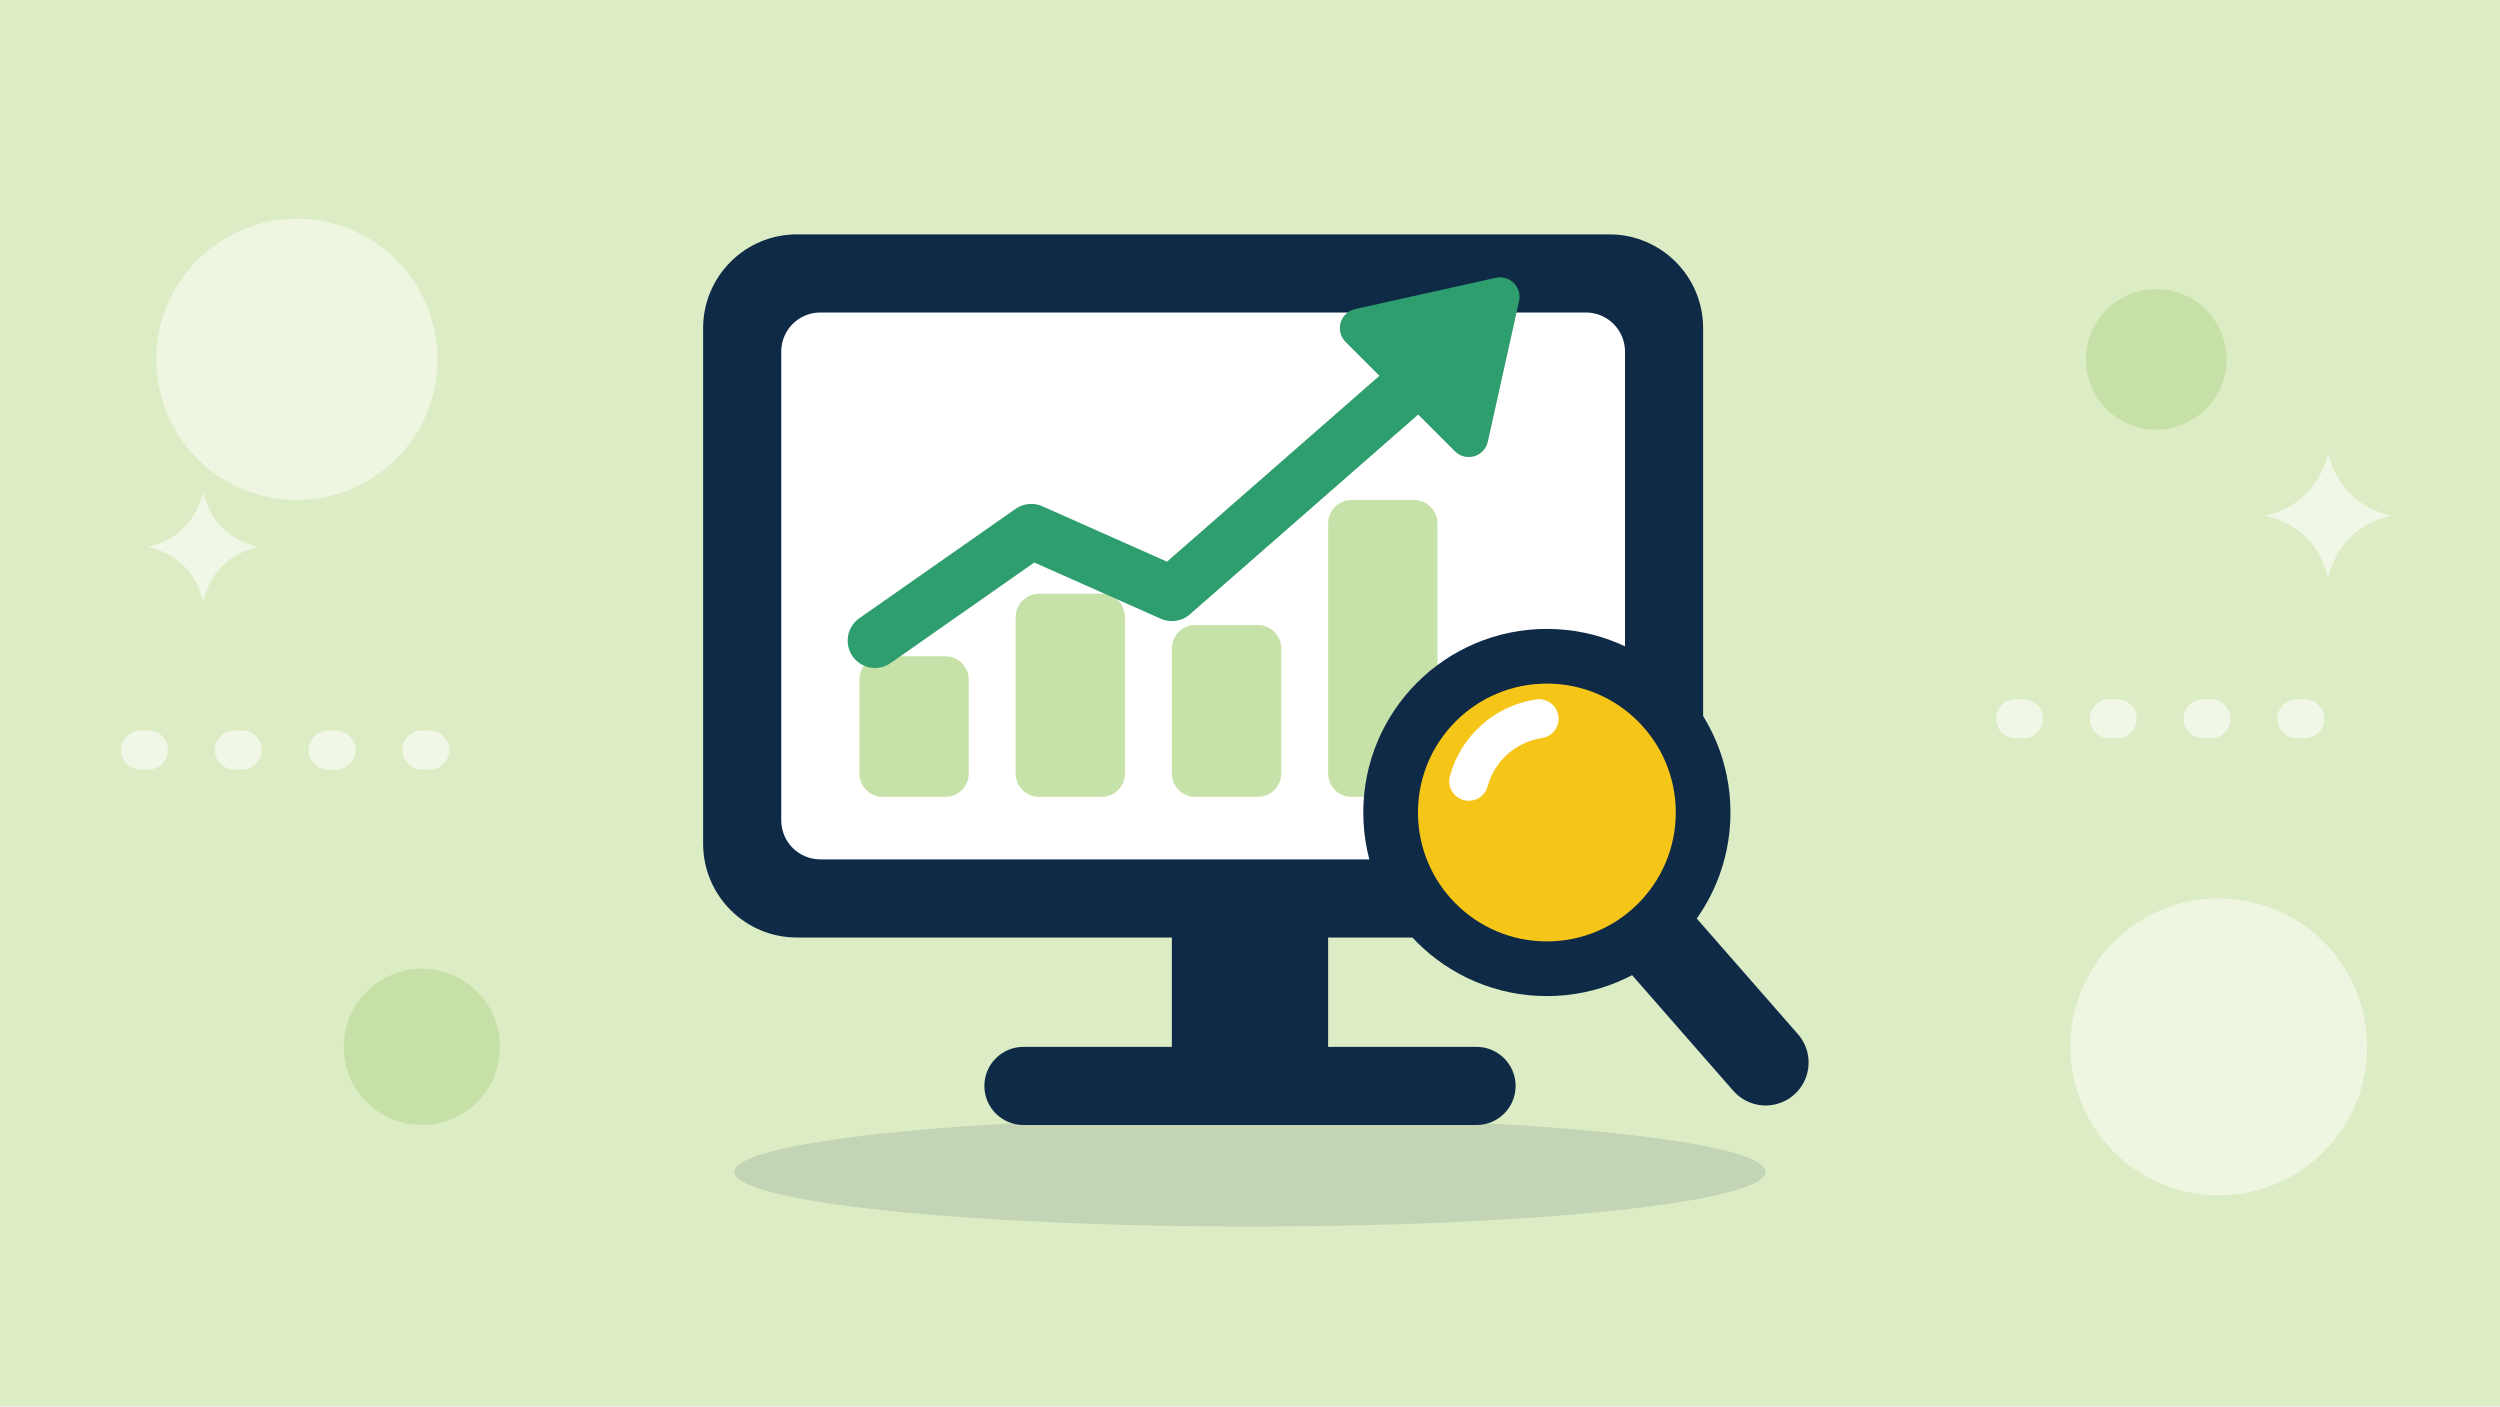
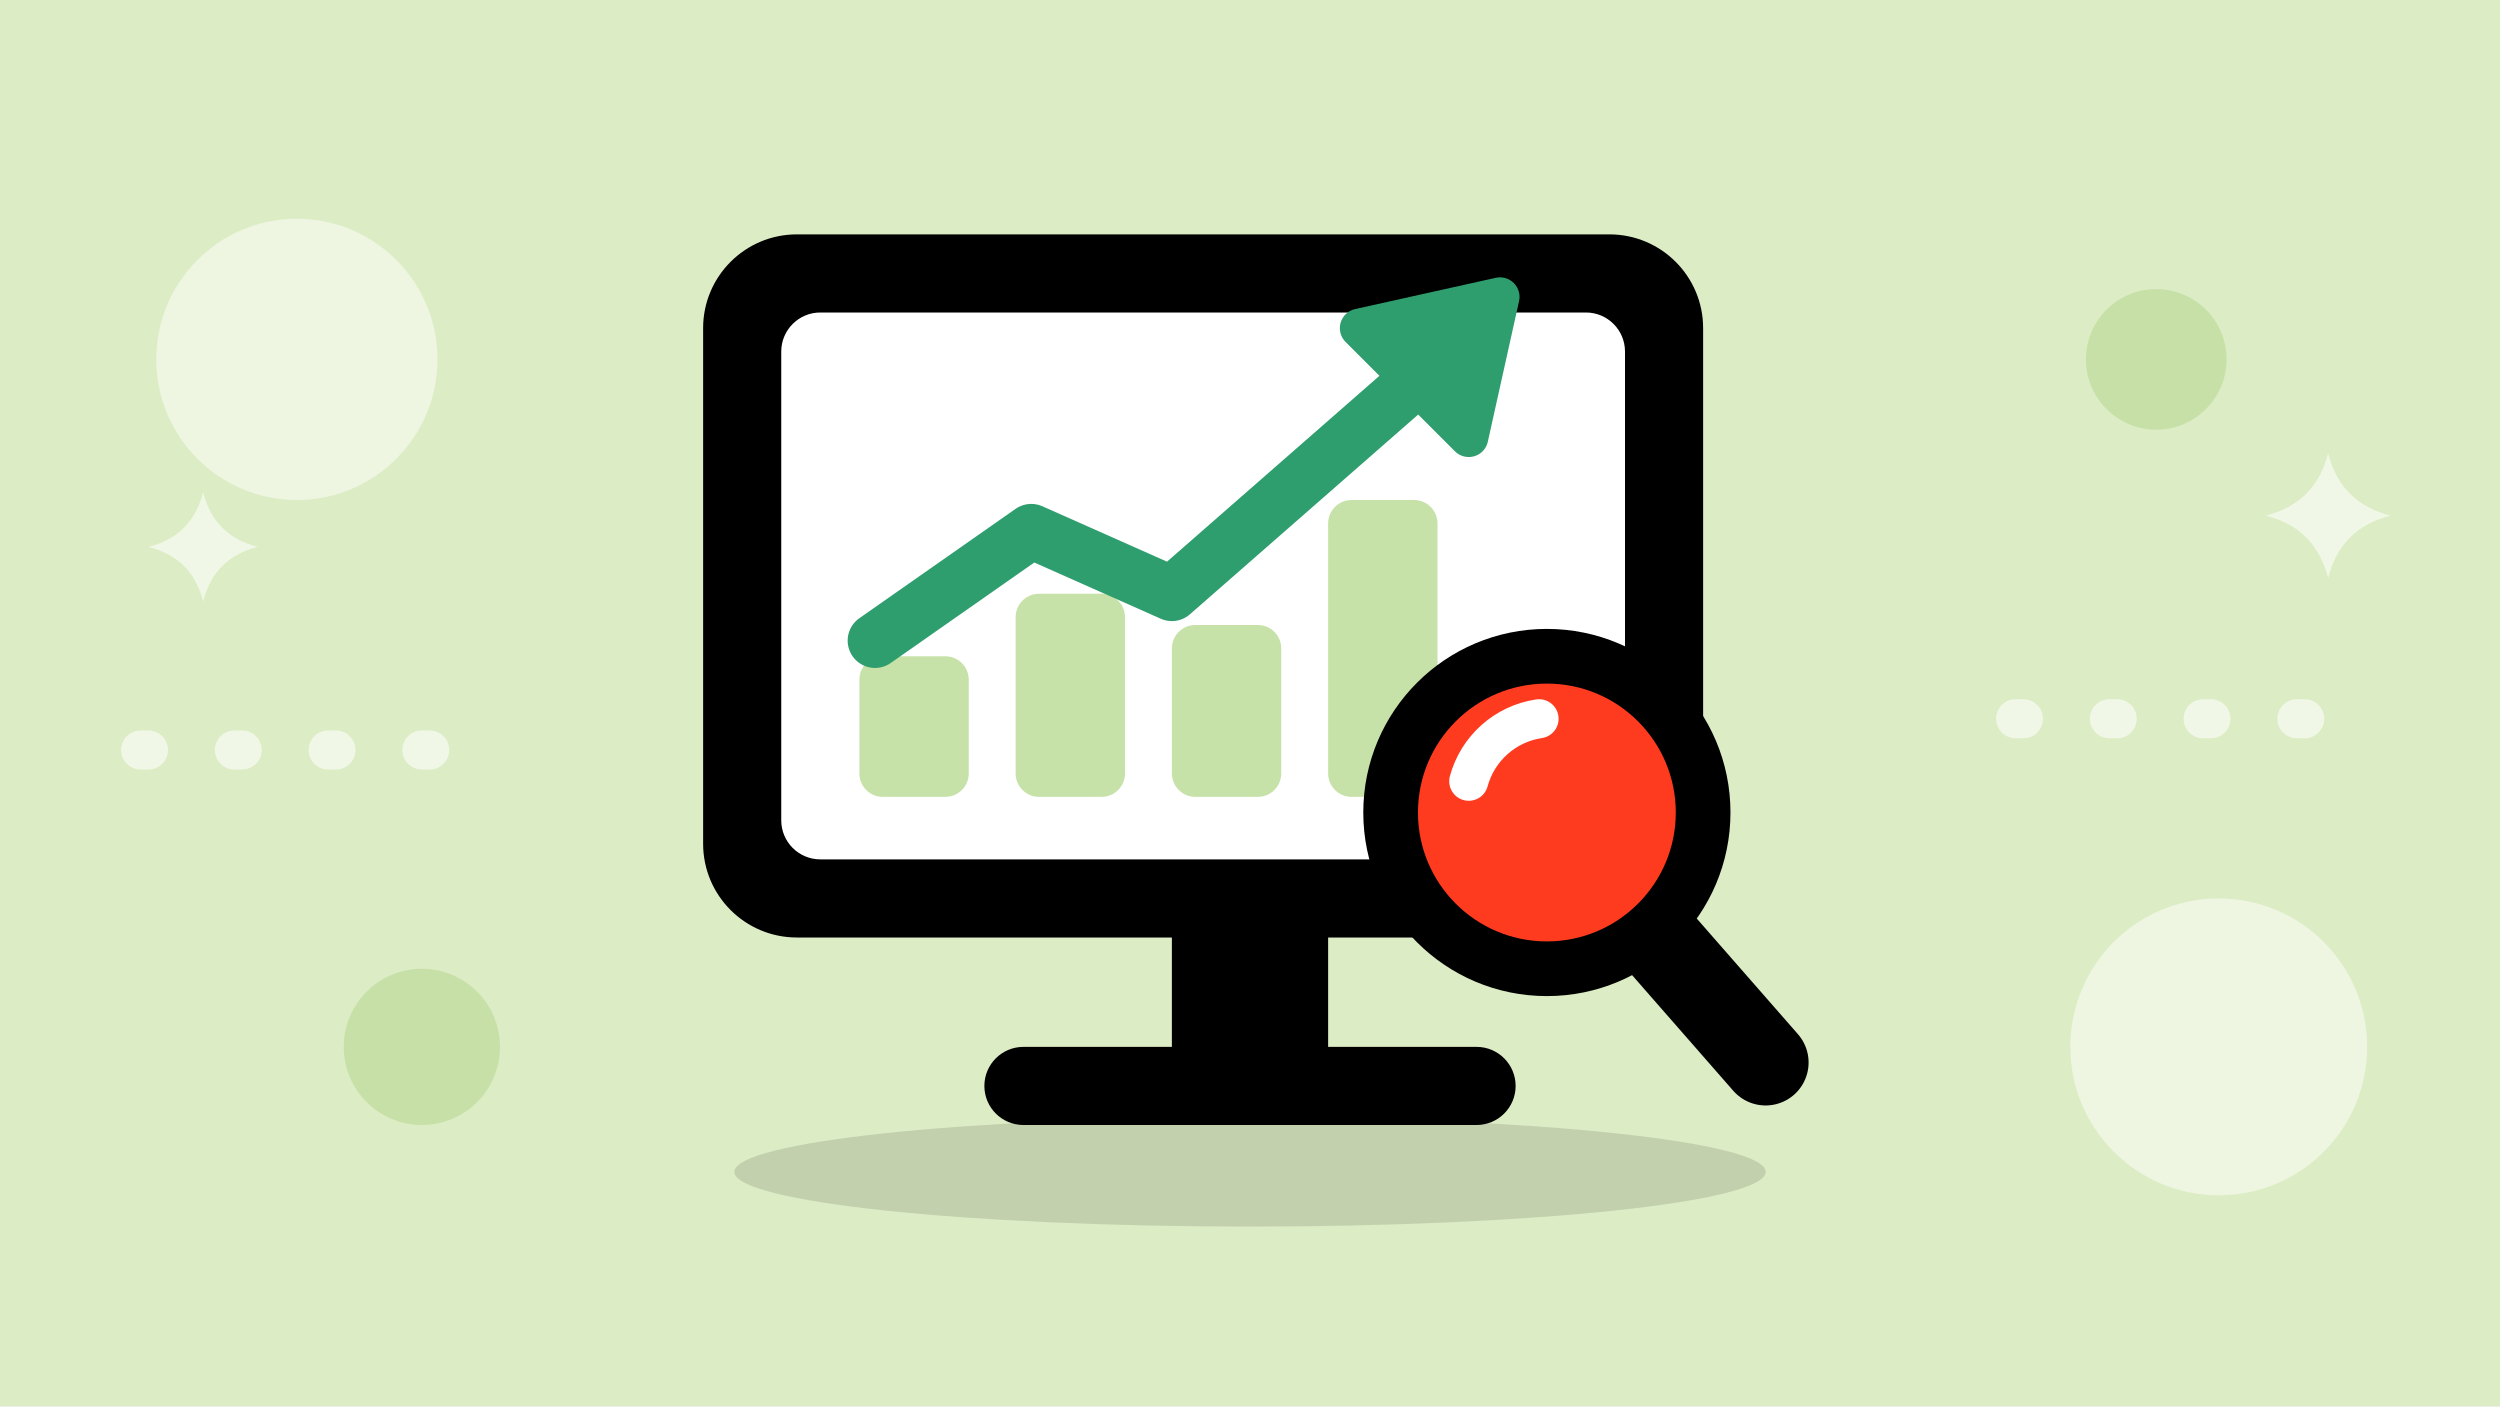
<svg xmlns="http://www.w3.org/2000/svg" viewBox="0 0 320 180" width="320" height="180">
  <rect width="320" height="180" fill="#dcecc4" />
  <circle cx="38" cy="46" r="18" fill="#fff" fill-opacity=".5" />
  <circle cx="284" cy="134" r="19" fill="#fff" fill-opacity=".5" />
  <circle cx="54" cy="134" r="10" fill="#b9d896" fill-opacity=".6" />
  <circle cx="276" cy="46" r="9" fill="#b9d896" fill-opacity=".6" />
  <path d="M18 96h44M258 92h44" stroke="#fff" stroke-opacity=".6" stroke-width="5" stroke-linecap="round" stroke-dasharray="1 11" />
  <path transform="translate(298 66) scale(.8)" d="M0 -10Q2 -2 10 0Q2 2 0 10Q-2 2 -10 0Q-2 -2 0 -10Z" fill="#fff" fill-opacity=".6" />
  <path transform="translate(26 70) scale(.7)" d="M0 -10Q2 -2 10 0Q2 2 0 10Q-2 2 -10 0Q-2 -2 0 -10Z" fill="#fff" fill-opacity=".6" />
-   <ellipse cx="160" cy="150" rx="66" ry="7" fill="#0e2a47" fill-opacity=".12" />
-   <rect x="150" y="116" width="20" height="20" fill="#0e2a47" />
-   <rect x="126" y="134" width="68" height="10" rx="5" fill="#0e2a47" />
-   <rect x="90" y="30" width="128" height="90" rx="12" fill="#0e2a47" />
+   <ellipse cx="160" cy="150" rx="66" ry="7" fill="#000000" fill-opacity=".12" />
+   <rect x="150" y="116" width="20" height="20" fill="#000000" />
+   <rect x="126" y="134" width="68" height="10" rx="5" fill="#000000" />
+   <rect x="90" y="30" width="128" height="90" rx="12" fill="#000000" />
  <rect x="100" y="40" width="108" height="70" rx="5" fill="#fff" />
  <g fill="#c7e2a8">
    <rect x="110" y="84" width="14" height="18" rx="3" />
    <rect x="130" y="76" width="14" height="26" rx="3" />
    <rect x="150" y="80" width="14" height="22" rx="3" />
    <rect x="170" y="64" width="14" height="38" rx="3" />
  </g>
  <path d="M112 82l20-14 18 8 32-28" fill="none" stroke="#2f9e6e" stroke-width="7" stroke-linecap="round" stroke-linejoin="round" />
  <path d="M174 42l18-4-4 18z" fill="#2f9e6e" stroke="#2f9e6e" stroke-width="5" stroke-linejoin="round" />
-   <path d="M212 120l14 16" stroke="#0e2a47" stroke-width="11" stroke-linecap="round" />
-   <circle cx="198" cy="104" r="20" fill="#f5c518" stroke="#0e2a47" stroke-width="7" />
+   <path d="M212 120l14 16" stroke="#000000" stroke-width="11" stroke-linecap="round" />
+   <circle cx="198" cy="104" r="20" fill="#ff3b1f" stroke="#000000" stroke-width="7" />
  <path d="M188 100a11 11 0 0 1 9-8" fill="none" stroke="#fff" stroke-width="5" stroke-linecap="round" />
</svg>
